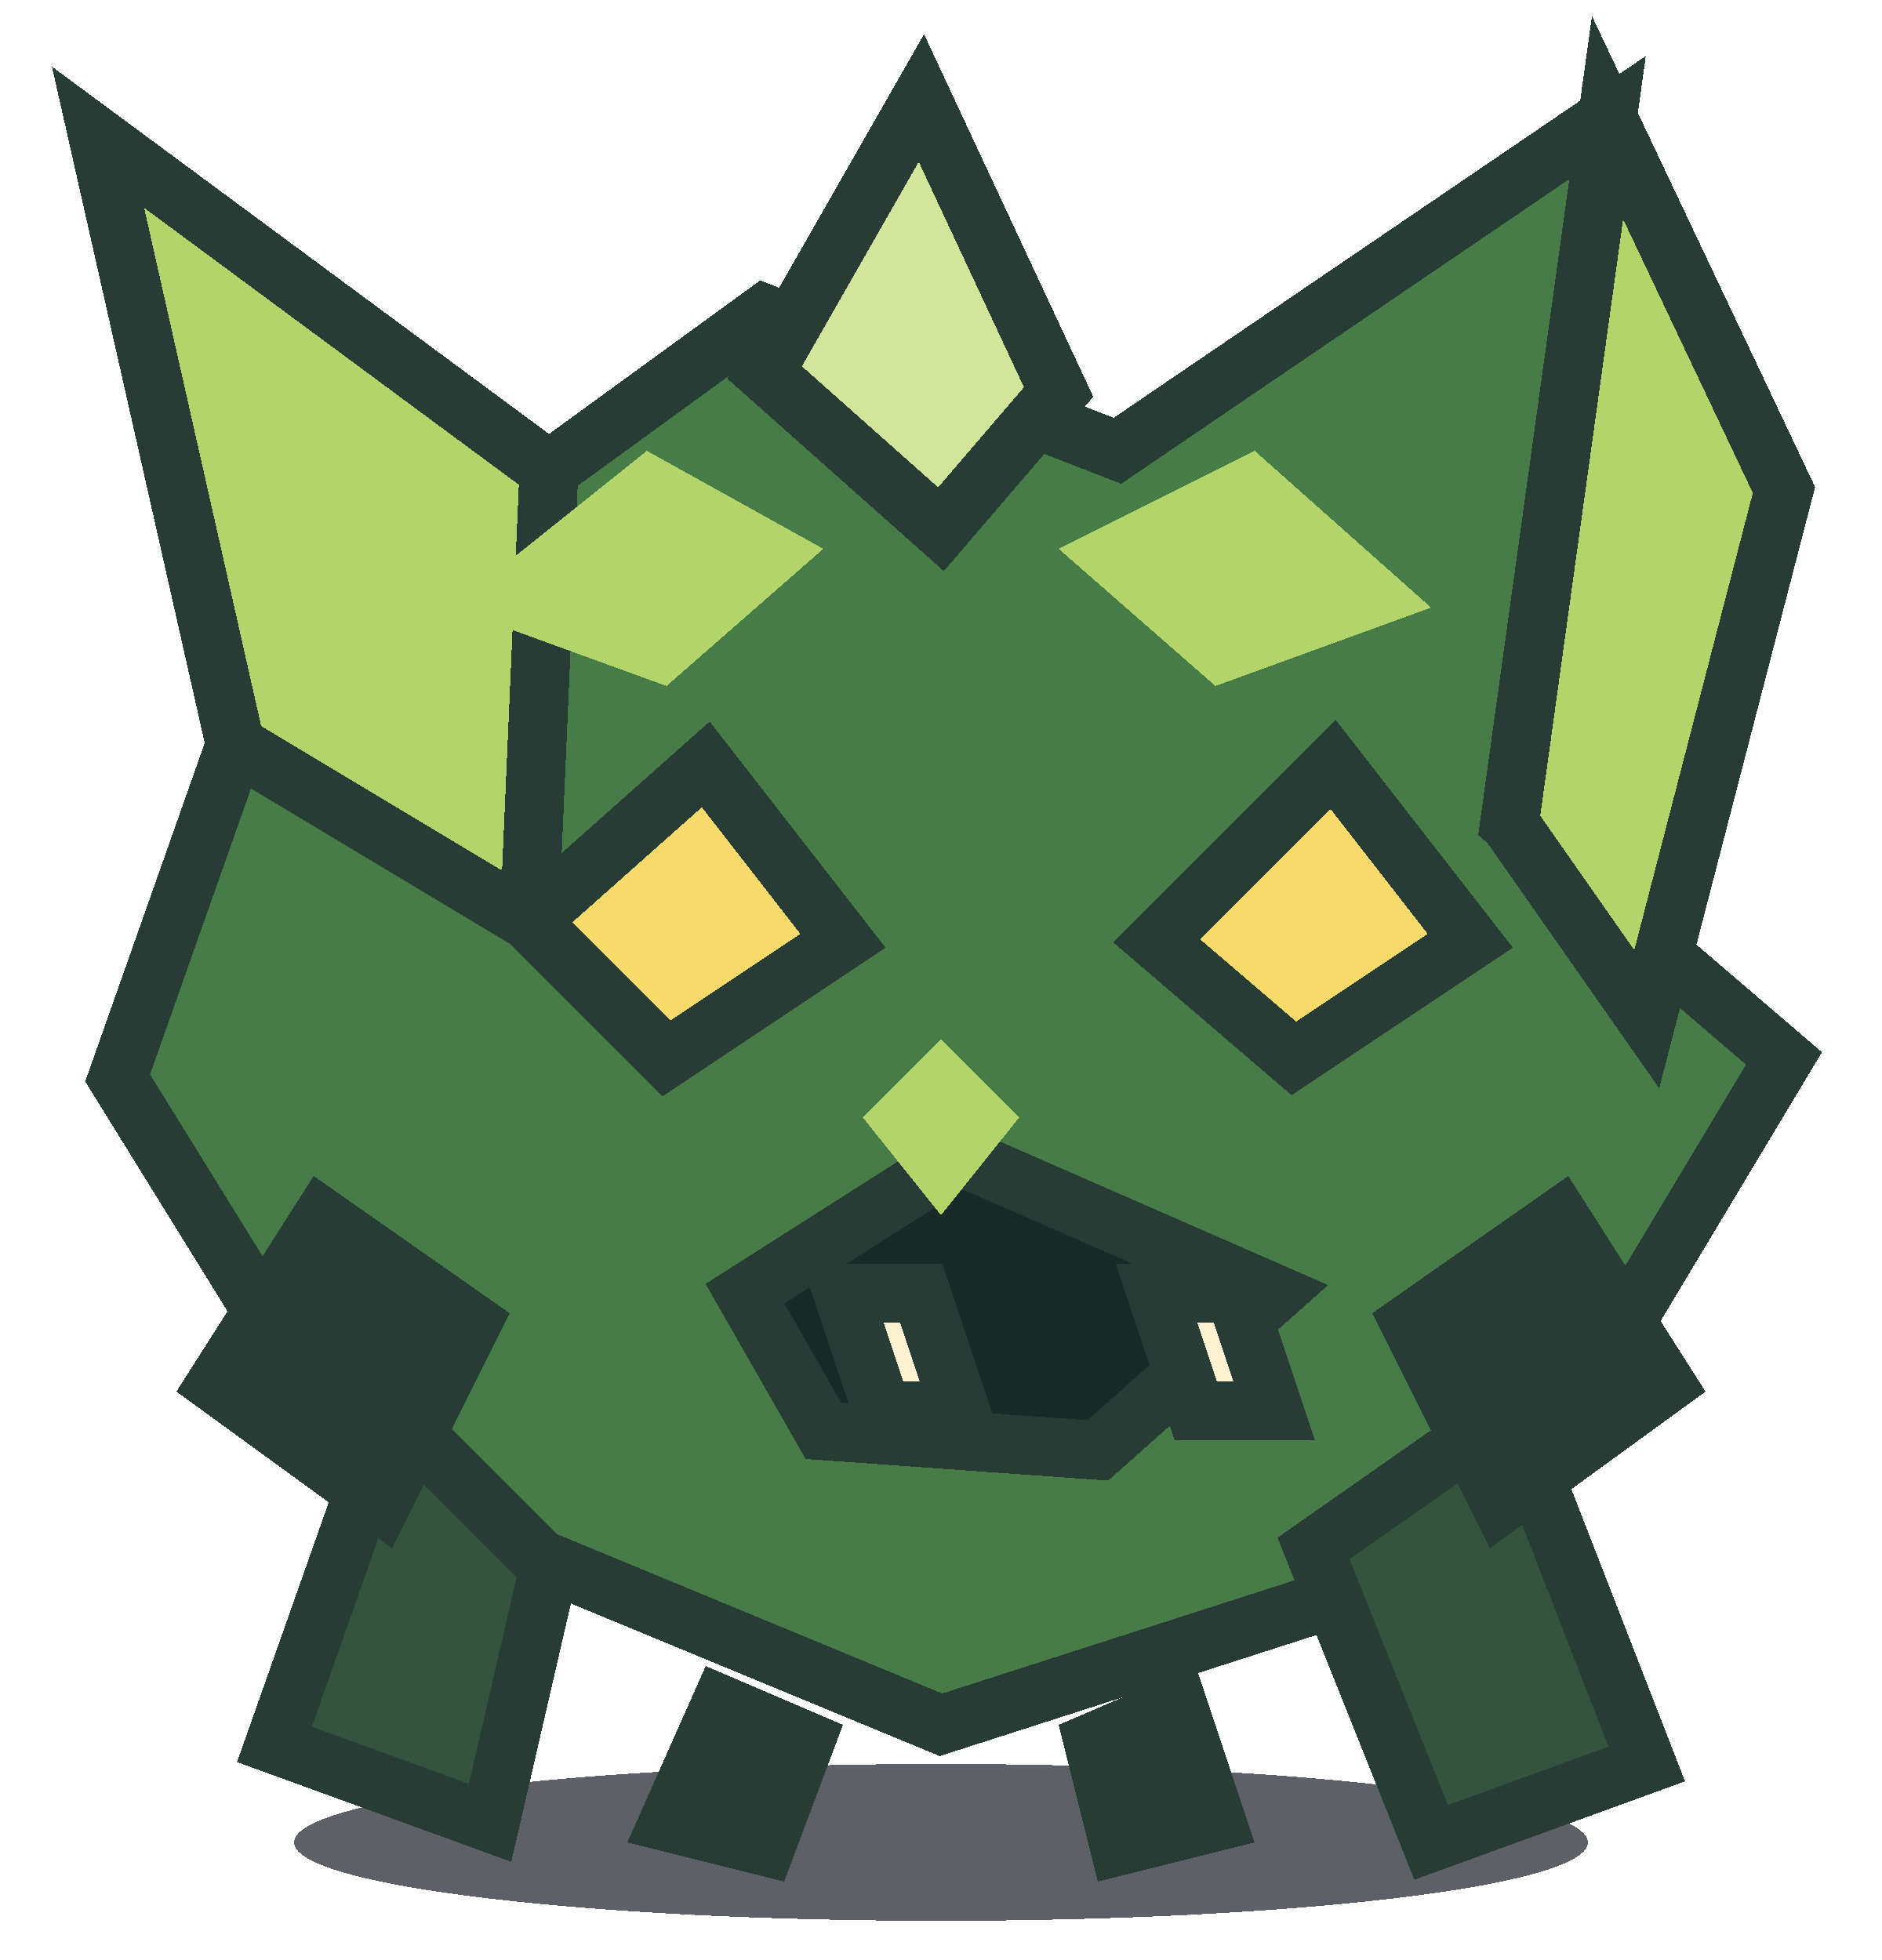
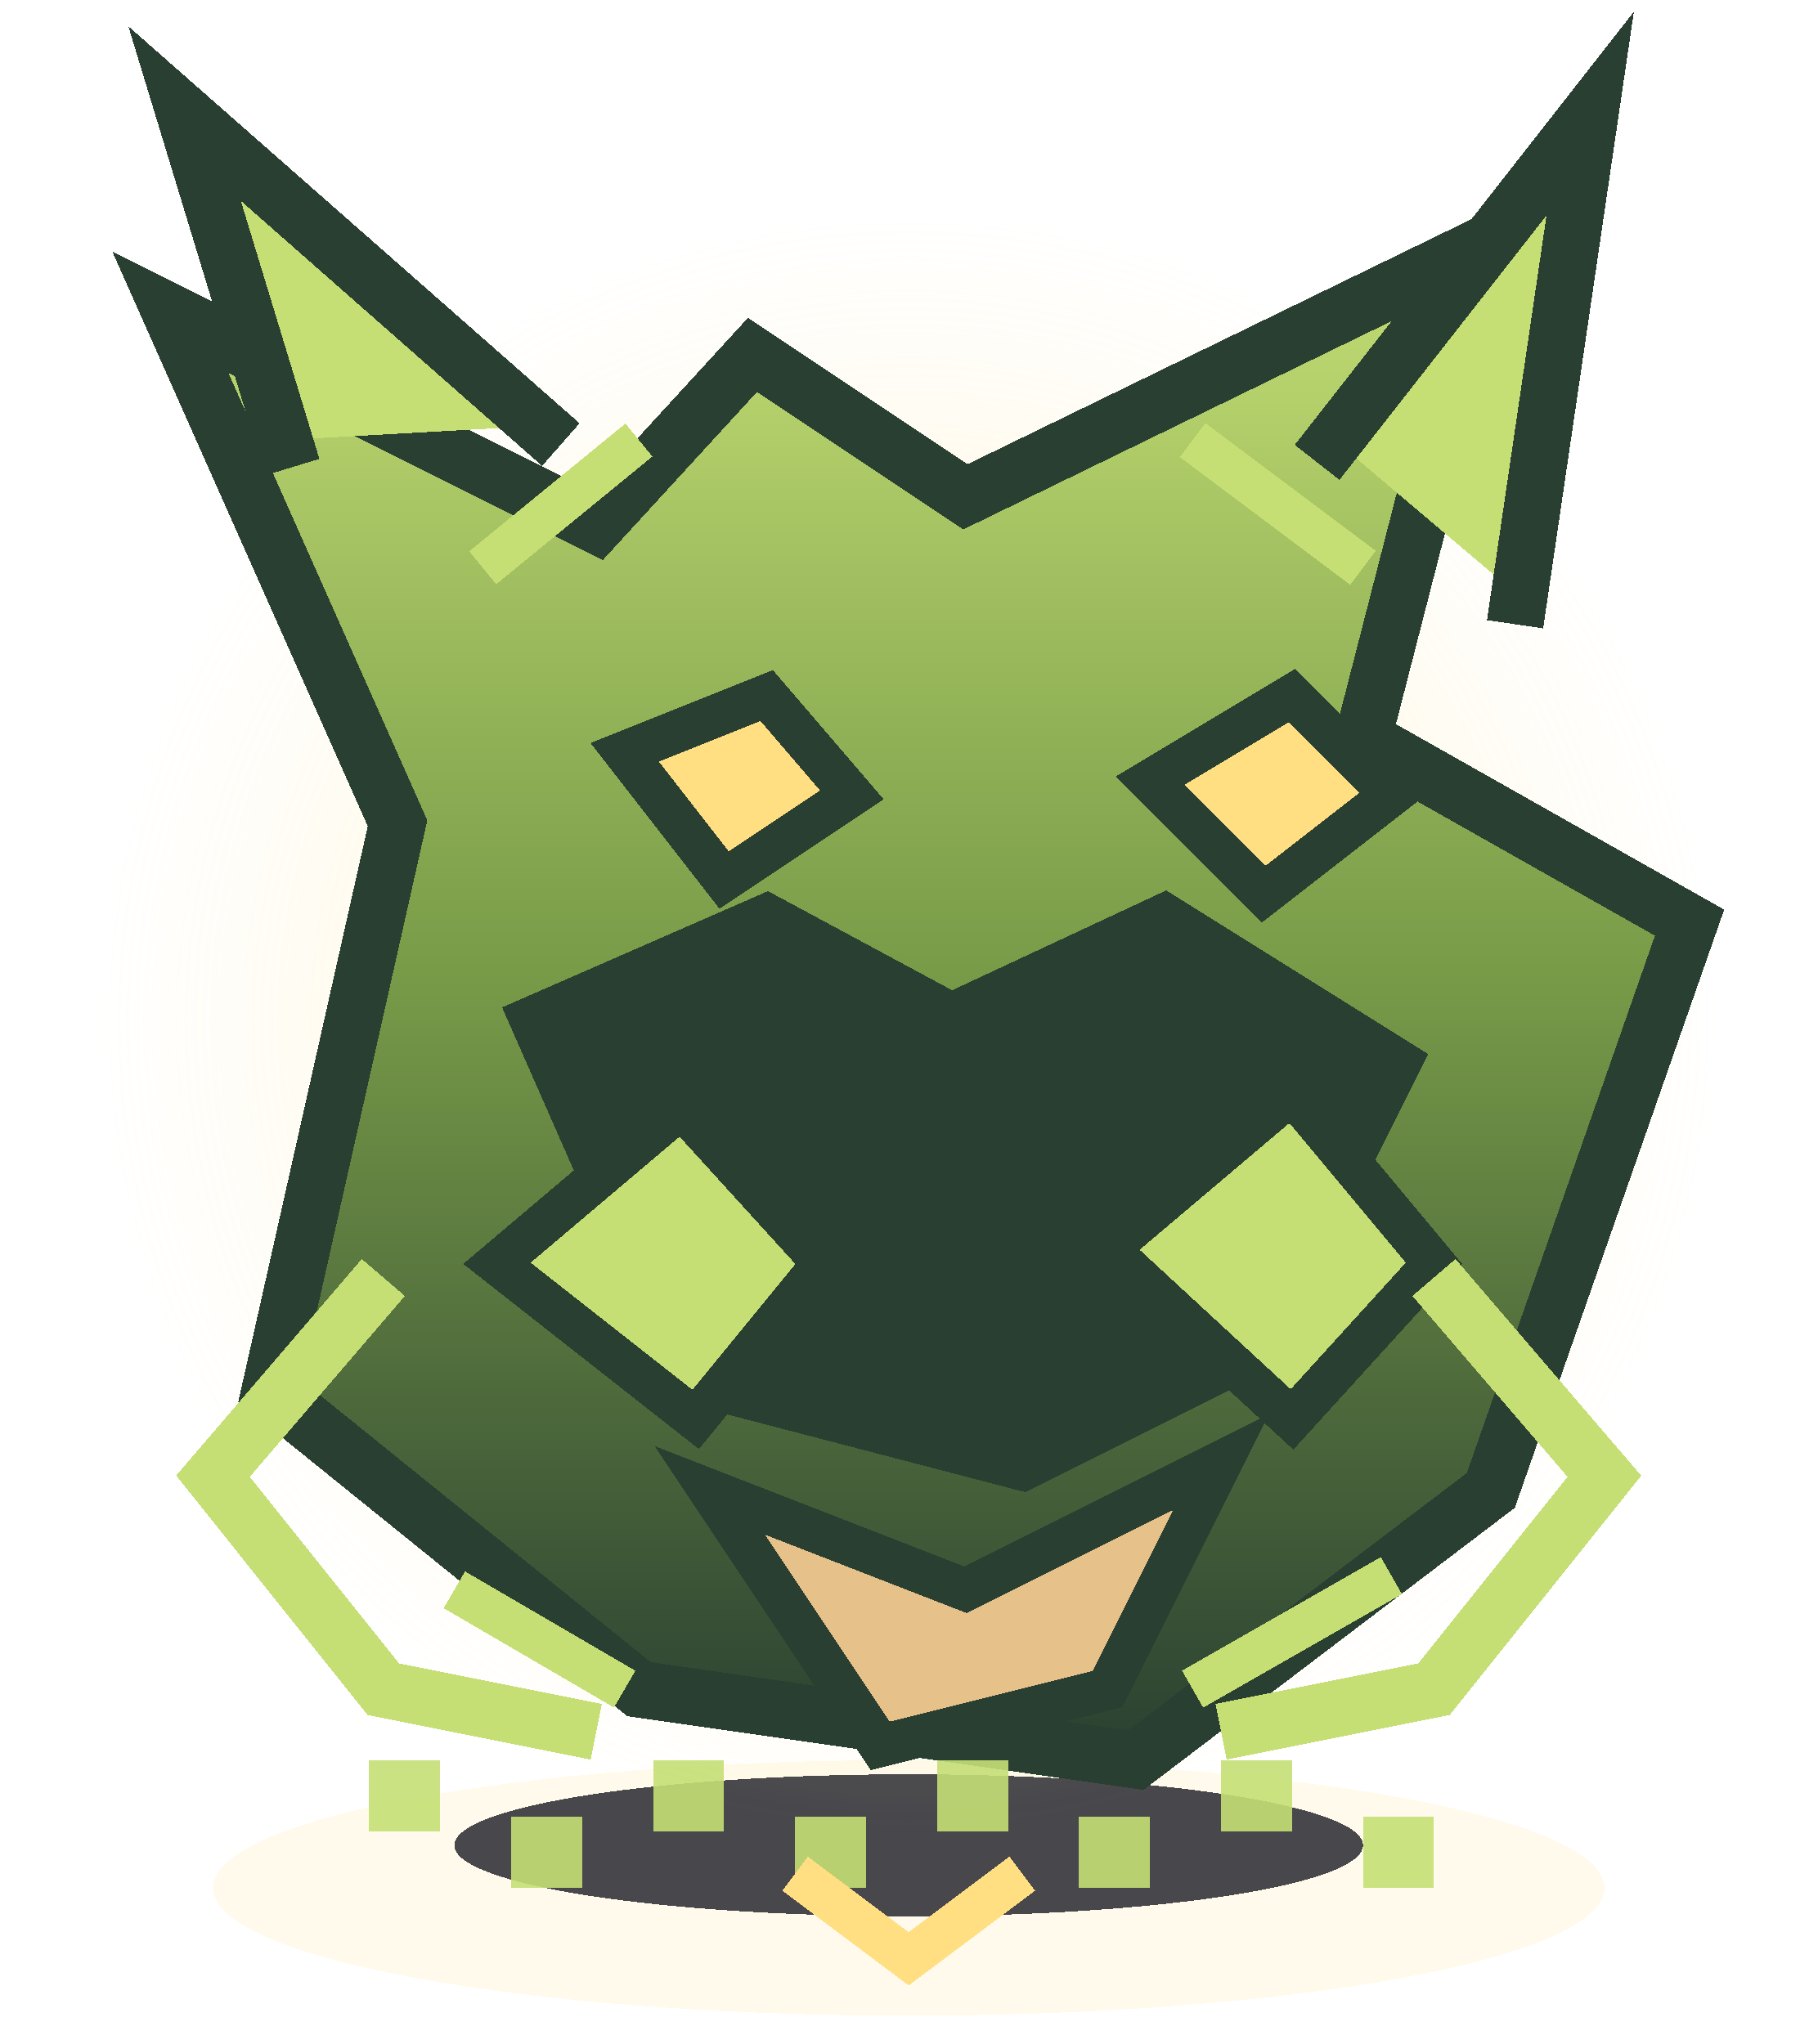
- <svg xmlns="http://www.w3.org/2000/svg" viewBox="0 0 96 100" shape-rendering="crispEdges">
+ <svg xmlns="http://www.w3.org/2000/svg" viewBox="0 0 128 144" shape-rendering="crispEdges">
  <defs>
-     <linearGradient id="g" x2="0" y2="1">
-       <stop stop-color="#b2d46a" />
-       <stop offset="1" stop-color="#477b48" />
+     <linearGradient id="body" x2="0" y2="1">
+       <stop stop-color="#c5df75" />
+       <stop offset=".48" stop-color="#789b48" />
+       <stop offset="1" stop-color="#293f31" />
    </linearGradient>
+     <radialGradient id="aura">
+       <stop stop-color="#ffdf82" stop-opacity=".38" />
+       <stop offset="1" stop-color="#ffdf82" stop-opacity="0" />
+     </radialGradient>
  </defs>
-   <ellipse cx="48" cy="94" rx="33" ry="4" fill="#080b16" opacity=".65" />
-   <g fill="#477b48" stroke="#263c35" stroke-width="3" stroke-linejoin="miter">
-     <path d="M12 38 5 7 28 24 39 16 57 23 82 6 77 42 91 54 76 79 48 88 19 76 6 55Z" />
-     <path d="M12 38 5 7 28 24 27 47Z" fill="#b2d46a" />
-     <path d="M77 42 82 6 91 25 84 52Z" fill="#b2d46a" />
-     <path d="M27 47 36 39 43 48 34 54Z" fill="#f7d96c" />
-     <path d="M59 48 68 39 75 48 66 54Z" fill="#f7d96c" />
-     <path d="M38 66 49 59 65 66 56 74 42 73Z" fill="#172b29" />
-     <path d="M43 66 47 66 49 72 45 72ZM59 66 63 66 65 72 61 72Z" fill="#fff1d1" />
-     <path d="M20 72 28 80 25 93 14 89ZM67 79 77 72 84 90 73 94Z" fill="#34543e" />
-     <path d="M39 19 47 5 54 20 48 27Z" fill="#d3e59b" />
+   <ellipse cx="64" cy="133" rx="49" ry="9" fill="#ffdf82" opacity=".16" />
+   <ellipse cx="64" cy="130" rx="32" ry="5" fill="#090b17" opacity=".75" />
+   <circle cx="64" cy="72" r="58" fill="url(#aura)" />
+   <g stroke="#293f31" stroke-width="4" stroke-linejoin="miter" stroke-linecap="square" fill="url(#body)">
+     <path d="M28 58 12 22 42 37 53 25 68 35 105 17 96 52 119 65 105 105 80 124 45 119 19 98Z" />
+     <path d="M20 31 13 8 38 30M94 31 112 8 107 42" fill="#c5df75" />
+     <path d="M38 72 54 65 67 72 82 65 98 75 88 95 72 103 49 97Z" fill="#293f31" />
  </g>
-   <path d="M23 31 33 23 42 28 34 35ZM54 28 64 23 73 31 62 35Z" fill="#b2d46a" />
-   <path d="M44 57 48 53 52 57 48 62Z" fill="#b2d46a" />
-   <path d="M16 60 9 71 20 79 26 67ZM80 60 87 71 76 79 70 67Z" fill="#263c35" />
-   <path d="M36 85 43 88 40 96 32 94ZM54 88 61 85 64 94 56 96Z" fill="#263c35" />
+   <g stroke="#293f31" stroke-width="3" stroke-linejoin="miter">
+     <path d="M35 89 48 78 58 89 49 100ZM78 88 91 77 101 89 91 100Z" fill="#c5df75" />
+     <path d="M50 105 68 112 86 103 78 119 62 123Z" fill="#e7c18a" />
+     <path d="M44 53 54 49 60 56 51 62ZM81 55 91 49 98 56 89 63Z" fill="#ffdf82" />
+   </g>
+   <path d="M27 90 15 104 27 119 42 122M101 90 113 104 101 119 86 122" fill="none" stroke="#c5df75" stroke-width="4" />
+   <path d="M34 40 45 31M84 31 96 40M32 112 44 119M84 119 98 111" stroke="#c5df75" stroke-width="3" />
+   <g opacity=".9">
+     <rect x="26" y="124" width="5" height="5" fill="#c5df75" />
+     <rect x="36" y="128" width="5" height="5" fill="#c5df75" />
+     <rect x="46" y="124" width="5" height="5" fill="#c5df75" />
+     <rect x="56" y="128" width="5" height="5" fill="#c5df75" />
+     <rect x="66" y="124" width="5" height="5" fill="#c5df75" />
+     <rect x="76" y="128" width="5" height="5" fill="#c5df75" />
+     <rect x="86" y="124" width="5" height="5" fill="#c5df75" />
+     <rect x="96" y="128" width="5" height="5" fill="#c5df75" />
+   </g>
+   <path d="M56 132 64 138 72 132" fill="none" stroke="#ffdf82" stroke-width="3" />
</svg>
